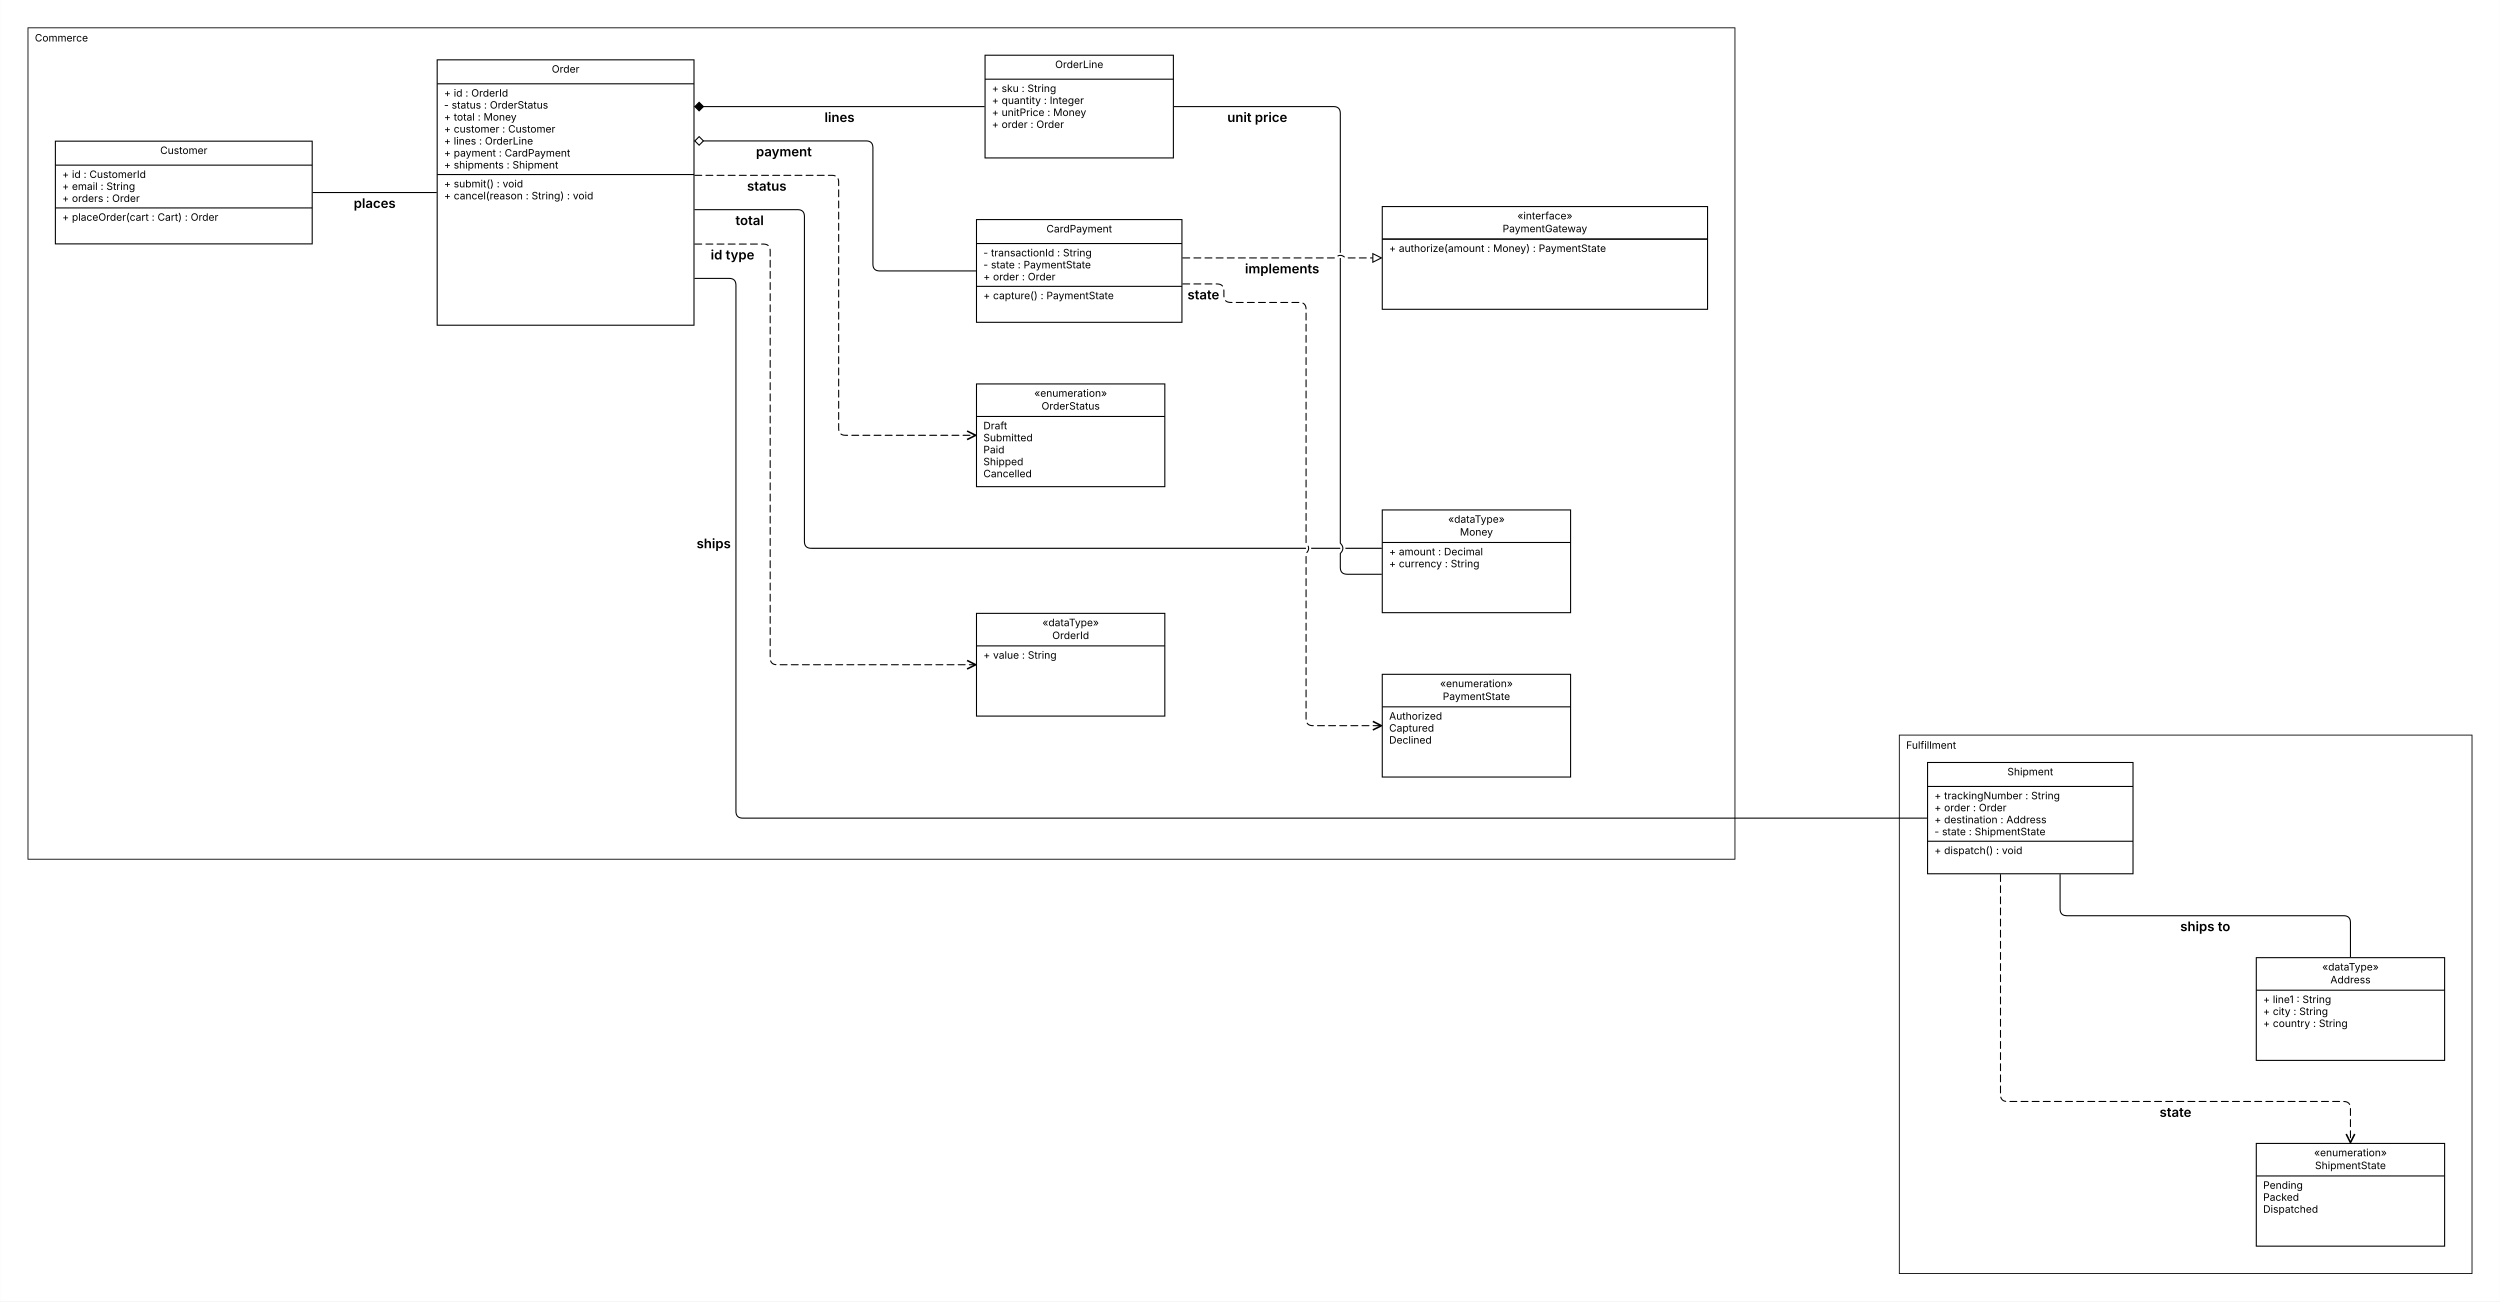
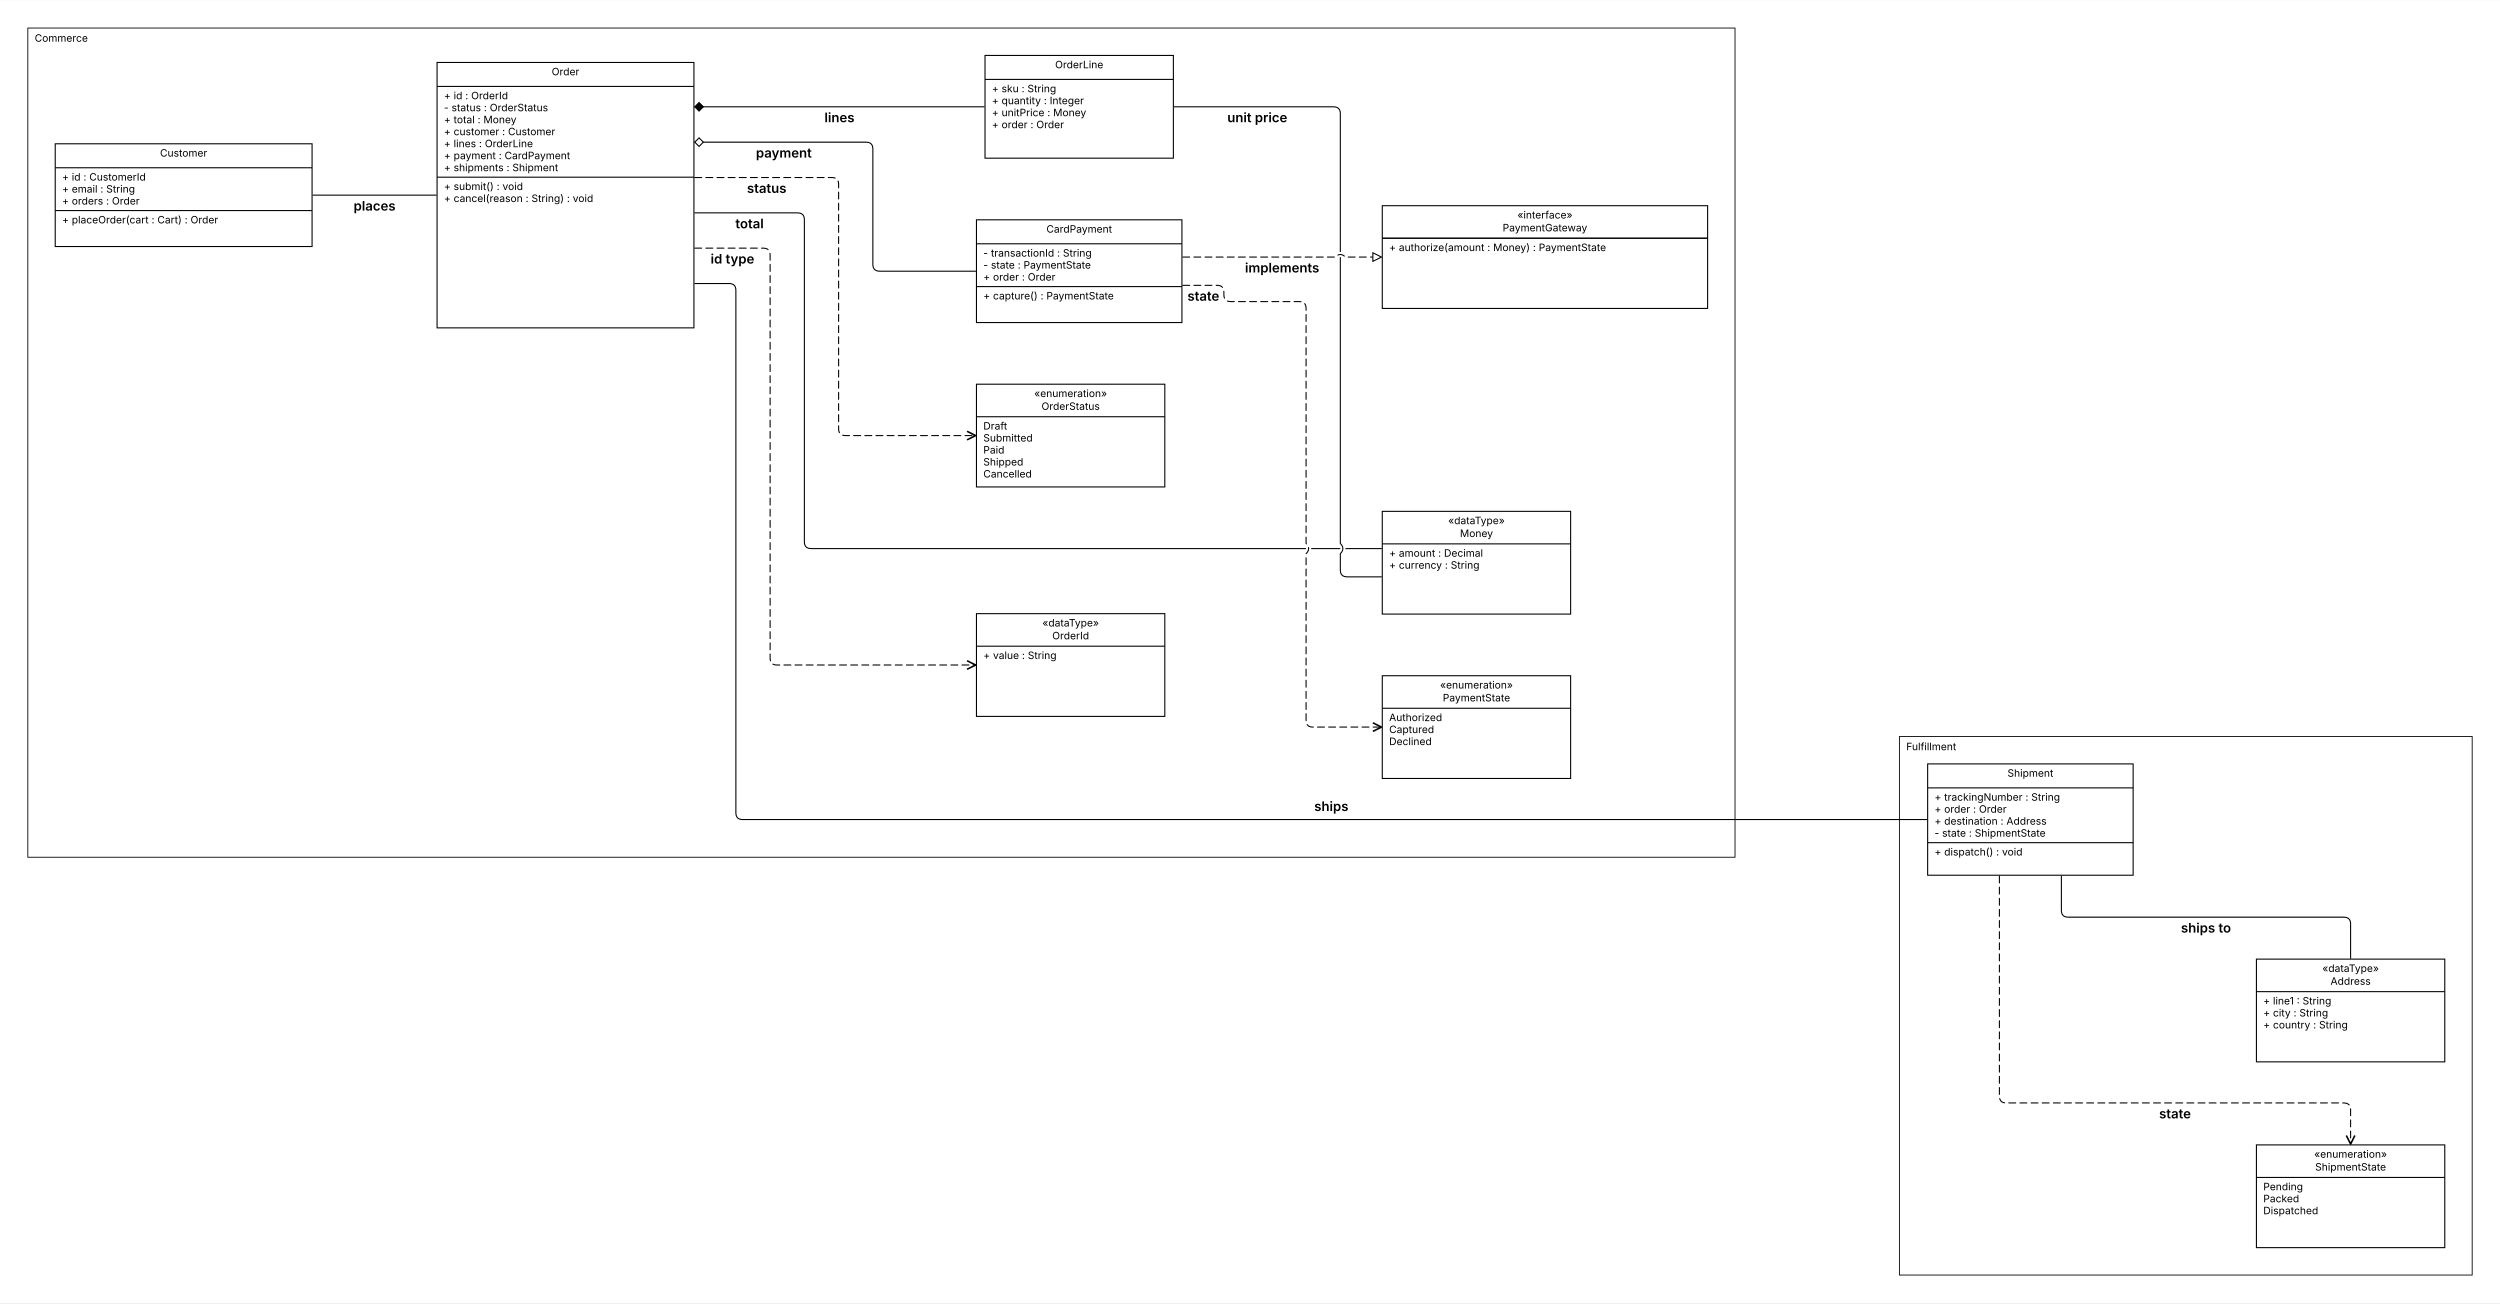
- <svg xmlns="http://www.w3.org/2000/svg" role="img" width="2920" height="1520" viewBox="-20.5 -20.5 2920.0 1520.2">
-   <rect x="-20.5" y="-20.5" width="2920.0" height="1520.2" fill="#ffffff" />
+ <svg xmlns="http://www.w3.org/2000/svg" role="img" width="2920" height="1522" viewBox="-20.5 -20.5 2920.0 1521.5">
+   <rect x="-20.5" y="-20.5" width="2920.0" height="1521.5" fill="#ffffff" />
  <g font-family="Inter, Arial, sans-serif" font-size="14">
    <g data-dediren-group-id="commerce-package-boundary" data-dediren-group-type="Package" data-dediren-group-source-id="pkg-commerce">
-       <rect x="12.0" y="12.0" width="1994.0" height="971.2" rx="0" fill="#ffffff" stroke="#000000" stroke-width="1" />
+       <rect x="12.0" y="12.0" width="1994.0" height="968.5" rx="0" fill="#ffffff" stroke="#000000" stroke-width="1" />
      <text x="20.0" y="28.0" fill="#000000" font-size="12">Commerce</text>
    </g>
    <g data-dediren-group-id="fulfillment-package-boundary" data-dediren-group-type="Package" data-dediren-group-source-id="pkg-fulfillment">
-       <rect x="2198.0" y="838.2" width="669.0" height="629.0" rx="0" fill="#ffffff" stroke="#000000" stroke-width="1" />
-       <text x="2206.0" y="854.2" fill="#000000" font-size="12">Fulfillment</text>
+       <rect x="2198.0" y="839.5" width="669.0" height="629.0" rx="0" fill="#ffffff" stroke="#000000" stroke-width="1" />
+       <text x="2206.0" y="855.5" fill="#000000" font-size="12">Fulfillment</text>
    </g>
    <g data-dediren-edge-id="customer-places-order">
-       <path d="M 345.0 204.4 L 489.0 204.4" fill="none" stroke="#000000" stroke-width="1.25" stroke-linecap="round" stroke-linejoin="round" />
-       <text x="417.0" y="222.4" text-anchor="middle" fill="none" font-size="15.4" font-weight="600" stroke="#ffffff" stroke-width="2">places</text>
-       <text x="417.0" y="222.4" text-anchor="middle" fill="#000000" font-size="15.4" font-weight="600">places</text>
+       <path d="M 345.0 207.2 L 489.0 207.2" fill="none" stroke="#000000" stroke-width="1.25" stroke-linecap="round" stroke-linejoin="round" />
+       <text x="417.0" y="225.2" text-anchor="middle" fill="none" font-size="15.4" font-weight="600" stroke="#ffffff" stroke-width="2">places</text>
+       <text x="417.0" y="225.2" text-anchor="middle" fill="#000000" font-size="15.4" font-weight="600">places</text>
    </g>
    <g data-dediren-edge-id="order-has-lines">
      <marker id="marker-start-order-has-lines" data-dediren-edge-marker-start="filled_diamond" markerWidth="10" markerHeight="10" refX="1" refY="5" orient="auto">
        <path d="M 1 5 L 5 1 L 9 5 L 5 9 Z" fill="#000000" stroke="#000000" stroke-width="1" />
      </marker>
      <path d="M 791.0 104.0 L 1129.0 104.0" fill="none" stroke="#000000" stroke-width="1.25" stroke-linecap="round" stroke-linejoin="round" marker-start="url(#marker-start-order-has-lines)" />
      <text x="960.0" y="122.0" text-anchor="middle" fill="none" font-size="15.4" font-weight="600" stroke="#ffffff" stroke-width="2">lines</text>
      <text x="960.0" y="122.0" text-anchor="middle" fill="#000000" font-size="15.4" font-weight="600">lines</text>
    </g>
    <g data-dediren-edge-id="order-has-payment">
      <marker id="marker-start-order-has-payment" data-dediren-edge-marker-start="hollow_diamond" markerWidth="10" markerHeight="10" refX="1" refY="5" orient="auto">
        <path d="M 1 5 L 5 1 L 9 5 L 5 9 Z" fill="#ffffff" stroke="#000000" stroke-width="1" />
      </marker>
-       <path d="M 791.0 144.1 L 991.0 144.1 Q 999.0 144.1 999.0 152.1 L 999.0 288.0 Q 999.0 296.0 1007.0 296.0 L 1119.0 296.0" fill="none" stroke="#000000" stroke-width="1.25" stroke-linecap="round" stroke-linejoin="round" marker-start="url(#marker-start-order-has-payment)" />
-       <text x="895.0" y="162.1" text-anchor="middle" fill="none" font-size="15.4" font-weight="600" stroke="#ffffff" stroke-width="2">payment</text>
-       <text x="895.0" y="162.1" text-anchor="middle" fill="#000000" font-size="15.4" font-weight="600">payment</text>
+       <path d="M 791.0 145.3 L 991.0 145.3 Q 999.0 145.3 999.0 153.3 L 999.0 288.0 Q 999.0 296.0 1007.0 296.0 L 1119.0 296.0" fill="none" stroke="#000000" stroke-width="1.25" stroke-linecap="round" stroke-linejoin="round" marker-start="url(#marker-start-order-has-payment)" />
+       <text x="895.0" y="163.3" text-anchor="middle" fill="none" font-size="15.4" font-weight="600" stroke="#ffffff" stroke-width="2">payment</text>
+       <text x="895.0" y="163.3" text-anchor="middle" fill="#000000" font-size="15.4" font-weight="600">payment</text>
    </g>
    <g data-dediren-edge-id="order-status-dependency">
      <marker id="marker-end-order-status-dependency" data-dediren-edge-marker-end="open_arrow" markerWidth="10" markerHeight="10" refX="9" refY="5" orient="auto">
        <path d="M 1 1 L 9 5 L 1 9" fill="none" stroke="#000000" stroke-width="1.5" />
      </marker>
-       <path d="M 791.0 184.3 L 951.0 184.3 Q 959.0 184.3 959.0 192.3 L 959.0 480.0 Q 959.0 488.0 967.0 488.0 L 1119.0 488.0" fill="none" stroke="#000000" stroke-width="1.25" stroke-linecap="round" stroke-linejoin="round" stroke-dasharray="8 5" marker-end="url(#marker-end-order-status-dependency)" />
-       <text x="875.0" y="202.3" text-anchor="middle" fill="none" font-size="15.4" font-weight="600" stroke="#ffffff" stroke-width="2">status</text>
-       <text x="875.0" y="202.3" text-anchor="middle" fill="#000000" font-size="15.4" font-weight="600">status</text>
+       <path d="M 791.0 186.6 L 951.0 186.6 Q 959.0 186.6 959.0 194.6 L 959.0 480.0 Q 959.0 488.0 967.0 488.0 L 1119.0 488.0" fill="none" stroke="#000000" stroke-width="1.25" stroke-linecap="round" stroke-linejoin="round" stroke-dasharray="8 5" marker-end="url(#marker-end-order-status-dependency)" />
+       <text x="875.0" y="204.6" text-anchor="middle" fill="none" font-size="15.4" font-weight="600" stroke="#ffffff" stroke-width="2">status</text>
+       <text x="875.0" y="204.6" text-anchor="middle" fill="#000000" font-size="15.4" font-weight="600">status</text>
    </g>
    <g data-dediren-edge-id="order-total-money">
-       <path d="M 791.0 224.4 L 911.0 224.4 Q 919.0 224.4 919.0 232.4 L 919.0 612.0 Q 919.0 620.0 927.0 620.0 L 1047.0 620.0 L 1457.0 620.0 L 1593.0 620.0" fill="none" stroke="#000000" stroke-width="1.25" stroke-linecap="round" stroke-linejoin="round" />
-       <text x="855.0" y="242.4" text-anchor="middle" fill="none" font-size="15.4" font-weight="600" stroke="#ffffff" stroke-width="2">total</text>
-       <text x="855.0" y="242.4" text-anchor="middle" fill="#000000" font-size="15.4" font-weight="600">total</text>
+       <path d="M 791.0 227.9 L 911.0 227.9 Q 919.0 227.9 919.0 235.9 L 919.0 612.0 Q 919.0 620.0 927.0 620.0 L 1593.0 620.0" fill="none" stroke="#000000" stroke-width="1.25" stroke-linecap="round" stroke-linejoin="round" />
+       <text x="855.0" y="245.9" text-anchor="middle" fill="none" font-size="15.4" font-weight="600" stroke="#ffffff" stroke-width="2">total</text>
+       <text x="855.0" y="245.9" text-anchor="middle" fill="#000000" font-size="15.4" font-weight="600">total</text>
    </g>
    <g data-dediren-edge-id="order-line-unit-price-money">
      <g data-dediren-line-jump-masks="order-line-unit-price-money">
        <path d="M 1545.0 614.0 Q 1551.0 620.0 1545.0 626.0" fill="none" stroke="#ffffff" stroke-width="6" />
      </g>
-       <path d="M 1351.0 104.0 L 1537.0 104.0 Q 1545.0 104.0 1545.0 112.0 L 1545.0 614.0 Q 1551.0 620.0 1545.0 626.0 L 1545.0 642.3 Q 1545.0 650.3 1553.0 650.3 L 1593.0 650.3" fill="none" stroke="#000000" stroke-width="1.25" stroke-linecap="round" stroke-linejoin="round" />
+       <path d="M 1351.0 104.0 L 1537.0 104.0 Q 1545.0 104.0 1545.0 112.0 L 1545.0 614.0 Q 1551.0 620.0 1545.0 626.0 L 1545.0 645.0 Q 1545.0 653.0 1553.0 653.0 L 1593.0 653.0" fill="none" stroke="#000000" stroke-width="1.25" stroke-linecap="round" stroke-linejoin="round" />
      <text x="1448.0" y="122.0" text-anchor="middle" fill="none" font-size="15.4" font-weight="600" stroke="#ffffff" stroke-width="2">unit price</text>
      <text x="1448.0" y="122.0" text-anchor="middle" fill="#000000" font-size="15.4" font-weight="600">unit price</text>
    </g>
    <g data-dediren-edge-id="order-id-type">
      <marker id="marker-end-order-id-type" data-dediren-edge-marker-end="open_arrow" markerWidth="10" markerHeight="10" refX="9" refY="5" orient="auto">
        <path d="M 1 1 L 9 5 L 1 9" fill="none" stroke="#000000" stroke-width="1.5" />
      </marker>
-       <path d="M 791.0 264.6 L 871.0 264.6 Q 879.0 264.6 879.0 272.6 L 879.0 748.0 Q 879.0 756.0 887.0 756.0 L 1119.0 756.0" fill="none" stroke="#000000" stroke-width="1.25" stroke-linecap="round" stroke-linejoin="round" stroke-dasharray="8 5" marker-end="url(#marker-end-order-id-type)" />
-       <text x="835.0" y="282.6" text-anchor="middle" fill="none" font-size="15.4" font-weight="600" stroke="#ffffff" stroke-width="2">id type</text>
-       <text x="835.0" y="282.6" text-anchor="middle" fill="#000000" font-size="15.4" font-weight="600">id type</text>
+       <path d="M 791.0 269.1 L 871.0 269.1 Q 879.0 269.1 879.0 277.1 L 879.0 748.0 Q 879.0 756.0 887.0 756.0 L 1119.0 756.0" fill="none" stroke="#000000" stroke-width="1.25" stroke-linecap="round" stroke-linejoin="round" stroke-dasharray="8 5" marker-end="url(#marker-end-order-id-type)" />
+       <text x="835.0" y="287.1" text-anchor="middle" fill="none" font-size="15.4" font-weight="600" stroke="#ffffff" stroke-width="2">id type</text>
+       <text x="835.0" y="287.1" text-anchor="middle" fill="#000000" font-size="15.4" font-weight="600">id type</text>
    </g>
    <g data-dediren-edge-id="card-payment-realizes-gateway">
      <marker id="marker-end-card-payment-realizes-gateway" data-dediren-edge-marker-end="hollow_triangle" markerWidth="10" markerHeight="10" refX="9" refY="5" orient="auto">
        <path d="M 1 1 L 9 5 L 1 9 Z" fill="#ffffff" stroke="#000000" stroke-width="1" />
      </marker>
      <g data-dediren-line-jump-masks="card-payment-realizes-gateway">
-         <path d="M 1539.0 280.8 Q 1545.0 274.8 1551.0 280.8" fill="none" stroke="#ffffff" stroke-width="6" />
-       </g>
-       <path d="M 1361.0 280.8 L 1539.0 280.8 Q 1545.0 274.8 1551.0 280.8 L 1593.0 280.8" fill="none" stroke="#000000" stroke-width="1.25" stroke-linecap="round" stroke-linejoin="round" stroke-dasharray="8 5" marker-end="url(#marker-end-card-payment-realizes-gateway)" />
-       <text x="1477.0" y="298.8" text-anchor="middle" fill="none" font-size="15.4" font-weight="600" stroke="#ffffff" stroke-width="2">implements</text>
-       <text x="1477.0" y="298.8" text-anchor="middle" fill="#000000" font-size="15.4" font-weight="600">implements</text>
+         <path d="M 1539.0 279.5 Q 1545.0 273.5 1551.0 279.5" fill="none" stroke="#ffffff" stroke-width="6" />
+       </g>
+       <path d="M 1361.0 279.5 L 1539.0 279.5 Q 1545.0 273.5 1551.0 279.5 L 1593.0 279.5" fill="none" stroke="#000000" stroke-width="1.25" stroke-linecap="round" stroke-linejoin="round" stroke-dasharray="8 5" marker-end="url(#marker-end-card-payment-realizes-gateway)" />
+       <text x="1477.0" y="297.5" text-anchor="middle" fill="none" font-size="15.4" font-weight="600" stroke="#ffffff" stroke-width="2">implements</text>
+       <text x="1477.0" y="297.5" text-anchor="middle" fill="#000000" font-size="15.4" font-weight="600">implements</text>
    </g>
    <g data-dediren-edge-id="card-payment-state">
      <marker id="marker-end-card-payment-state" data-dediren-edge-marker-end="open_arrow" markerWidth="10" markerHeight="10" refX="9" refY="5" orient="auto">
        <path d="M 1 1 L 9 5 L 1 9" fill="none" stroke="#000000" stroke-width="1.5" />
      </marker>
      <g data-dediren-line-jump-masks="card-payment-state">
        <path d="M 1505.0 614.0 Q 1511.0 620.0 1505.0 626.0" fill="none" stroke="#ffffff" stroke-width="6" />
      </g>
-       <path d="M 1361.0 311.2 L 1401.0 311.2 Q 1409.0 311.2 1409.0 319.2 L 1409.0 324.8 Q 1409.0 332.8 1417.0 332.8 L 1497.0 332.8 Q 1505.0 332.8 1505.0 340.8 L 1505.0 614.0 Q 1511.0 620.0 1505.0 626.0 L 1505.0 819.2 Q 1505.0 827.2 1513.0 827.2 L 1593.0 827.2" fill="none" stroke="#000000" stroke-width="1.25" stroke-linecap="round" stroke-linejoin="round" stroke-dasharray="8 5" marker-end="url(#marker-end-card-payment-state)" />
-       <text x="1385.0" y="329.2" text-anchor="middle" fill="none" font-size="15.4" font-weight="600" stroke="#ffffff" stroke-width="2">state</text>
-       <text x="1385.0" y="329.2" text-anchor="middle" fill="#000000" font-size="15.4" font-weight="600">state</text>
+       <path d="M 1361.0 312.5 L 1401.0 312.5 Q 1409.0 312.5 1409.0 320.5 L 1409.0 323.5 Q 1409.0 331.5 1417.0 331.5 L 1497.0 331.5 Q 1505.0 331.5 1505.0 339.5 L 1505.0 614.0 Q 1511.0 620.0 1505.0 626.0 L 1505.0 820.5 Q 1505.0 828.5 1513.0 828.5 L 1593.0 828.5" fill="none" stroke="#000000" stroke-width="1.25" stroke-linecap="round" stroke-linejoin="round" stroke-dasharray="8 5" marker-end="url(#marker-end-card-payment-state)" />
+       <text x="1385.0" y="330.5" text-anchor="middle" fill="none" font-size="15.4" font-weight="600" stroke="#ffffff" stroke-width="2">state</text>
+       <text x="1385.0" y="330.5" text-anchor="middle" fill="#000000" font-size="15.4" font-weight="600">state</text>
    </g>
    <g data-dediren-edge-id="shipment-for-order">
-       <path d="M 2230.0 935.2 L 2174.0 935.2 L 2030.0 935.2 L 1783.5 935.2 L 1457.0 935.2 L 1240.0 935.2 L 1047.0 935.2 L 847.0 935.2 Q 839.0 935.2 839.0 927.2 L 839.0 312.7 Q 839.0 304.7 831.0 304.7 L 791.0 304.7" fill="none" stroke="#000000" stroke-width="1.25" stroke-linecap="round" stroke-linejoin="round" />
-       <text x="833.0" y="619.9" text-anchor="end" fill="none" font-size="15.4" font-weight="600" stroke="#ffffff" stroke-width="2">ships</text>
-       <text x="833.0" y="619.9" text-anchor="end" fill="#000000" font-size="15.4" font-weight="600">ships</text>
+       <path d="M 2230.0 936.5 L 847.0 936.5 Q 839.0 936.5 839.0 928.5 L 839.0 318.4 Q 839.0 310.4 831.0 310.4 L 791.0 310.4" fill="none" stroke="#000000" stroke-width="1.25" stroke-linecap="round" stroke-linejoin="round" />
+       <text x="1534.5" y="926.5" text-anchor="middle" fill="none" font-size="15.4" font-weight="600" stroke="#ffffff" stroke-width="2">ships</text>
+       <text x="1534.5" y="926.5" text-anchor="middle" fill="#000000" font-size="15.4" font-weight="600">ships</text>
    </g>
    <g data-dediren-edge-id="shipment-destination">
-       <path d="M 2385.8 1001.2 L 2385.8 1041.2 Q 2385.8 1049.2 2393.8 1049.2 L 2717.0 1049.2 Q 2725.0 1049.2 2725.0 1057.2 L 2725.0 1097.2" fill="none" stroke="#000000" stroke-width="1.25" stroke-linecap="round" stroke-linejoin="round" />
-       <text x="2555.4" y="1067.2" text-anchor="middle" fill="none" font-size="15.4" font-weight="600" stroke="#ffffff" stroke-width="2">ships to</text>
-       <text x="2555.4" y="1067.2" text-anchor="middle" fill="#000000" font-size="15.4" font-weight="600">ships to</text>
+       <path d="M 2387.2 1002.5 L 2387.2 1042.5 Q 2387.2 1050.5 2395.2 1050.5 L 2717.0 1050.5 Q 2725.0 1050.5 2725.0 1058.5 L 2725.0 1098.5" fill="none" stroke="#000000" stroke-width="1.25" stroke-linecap="round" stroke-linejoin="round" />
+       <text x="2556.1" y="1068.5" text-anchor="middle" fill="none" font-size="15.4" font-weight="600" stroke="#ffffff" stroke-width="2">ships to</text>
+       <text x="2556.1" y="1068.5" text-anchor="middle" fill="#000000" font-size="15.4" font-weight="600">ships to</text>
    </g>
    <g data-dediren-edge-id="shipment-state">
      <marker id="marker-end-shipment-state" data-dediren-edge-marker-end="open_arrow" markerWidth="10" markerHeight="10" refX="9" refY="5" orient="auto">
        <path d="M 1 1 L 9 5 L 1 9" fill="none" stroke="#000000" stroke-width="1.5" />
      </marker>
-       <path d="M 2316.2 1001.2 L 2316.2 1258.2 Q 2316.2 1266.2 2324.2 1266.2 L 2717.0 1266.2 Q 2725.0 1266.2 2725.0 1274.2 L 2725.0 1314.2" fill="none" stroke="#000000" stroke-width="1.25" stroke-linecap="round" stroke-linejoin="round" stroke-dasharray="8 5" marker-end="url(#marker-end-shipment-state)" />
-       <text x="2520.6" y="1284.2" text-anchor="middle" fill="none" font-size="15.4" font-weight="600" stroke="#ffffff" stroke-width="2">state</text>
-       <text x="2520.6" y="1284.2" text-anchor="middle" fill="#000000" font-size="15.4" font-weight="600">state</text>
+       <path d="M 2314.8 1002.5 L 2314.8 1259.5 Q 2314.8 1267.5 2322.8 1267.5 L 2717.0 1267.5 Q 2725.0 1267.5 2725.0 1275.5 L 2725.0 1315.5" fill="none" stroke="#000000" stroke-width="1.25" stroke-linecap="round" stroke-linejoin="round" stroke-dasharray="8 5" marker-end="url(#marker-end-shipment-state)" />
+       <text x="2519.9" y="1285.5" text-anchor="middle" fill="none" font-size="15.4" font-weight="600" stroke="#ffffff" stroke-width="2">state</text>
+       <text x="2519.9" y="1285.5" text-anchor="middle" fill="#000000" font-size="15.4" font-weight="600">state</text>
    </g>
    <g data-dediren-node-id="class-customer">
-       <rect data-dediren-node-shape="uml_class" x="44.0" y="144.4" width="300.0" height="120.0" rx="0" fill="#ffffff" stroke="#000000" stroke-width="1.25" />
-       <g data-dediren-node-decorator="uml_class">
-         <line x1="44.0" y1="172.4" x2="344.0" y2="172.4" stroke="#000000" stroke-width="1.25" />
-         <line x1="44.0" y1="222.4" x2="344.0" y2="222.4" stroke="#000000" stroke-width="1.25" />
-         <text x="194.0" y="159.4" text-anchor="middle" fill="#000000" font-size="12">Customer</text>
-         <text x="52.0" y="187.4" fill="#000000" font-size="12">+ id : CustomerId</text>
-         <text x="52.0" y="201.4" fill="#000000" font-size="12">+ email : String</text>
-         <text x="52.0" y="215.4" fill="#000000" font-size="12">+ orders : Order</text>
-         <text x="52.0" y="237.4" fill="#000000" font-size="12">+ placeOrder(cart : Cart) : Order</text>
+       <rect data-dediren-node-shape="uml_class" x="44.0" y="147.2" width="300.0" height="120.0" rx="0" fill="#ffffff" stroke="#000000" stroke-width="1.25" />
+       <g data-dediren-node-decorator="uml_class">
+         <line x1="44.0" y1="175.2" x2="344.0" y2="175.2" stroke="#000000" stroke-width="1.25" />
+         <line x1="44.0" y1="225.2" x2="344.0" y2="225.2" stroke="#000000" stroke-width="1.25" />
+         <text x="194.0" y="162.2" text-anchor="middle" fill="#000000" font-size="12">Customer</text>
+         <text x="52.0" y="190.2" fill="#000000" font-size="12">+ id : CustomerId</text>
+         <text x="52.0" y="204.2" fill="#000000" font-size="12">+ email : String</text>
+         <text x="52.0" y="218.2" fill="#000000" font-size="12">+ orders : Order</text>
+         <text x="52.0" y="240.2" fill="#000000" font-size="12">+ placeOrder(cart : Cart) : Order</text>
      </g>
    </g>
    <g data-dediren-node-id="class-order">
-       <rect data-dediren-node-shape="uml_class" x="490.0" y="49.4" width="300.0" height="310.0" rx="0" fill="#ffffff" stroke="#000000" stroke-width="1.25" />
-       <g data-dediren-node-decorator="uml_class">
-         <line x1="490.0" y1="77.4" x2="790.0" y2="77.4" stroke="#000000" stroke-width="1.25" />
-         <line x1="490.0" y1="183.4" x2="790.0" y2="183.4" stroke="#000000" stroke-width="1.25" />
-         <text x="640.0" y="64.4" text-anchor="middle" fill="#000000" font-size="12">Order</text>
-         <text x="498.0" y="92.4" fill="#000000" font-size="12">+ id : OrderId</text>
-         <text x="498.0" y="106.4" fill="#000000" font-size="12">- status : OrderStatus</text>
-         <text x="498.0" y="120.4" fill="#000000" font-size="12">+ total : Money</text>
-         <text x="498.0" y="134.4" fill="#000000" font-size="12">+ customer : Customer</text>
-         <text x="498.0" y="148.4" fill="#000000" font-size="12">+ lines : OrderLine</text>
-         <text x="498.0" y="162.4" fill="#000000" font-size="12">+ payment : CardPayment</text>
-         <text x="498.0" y="176.4" fill="#000000" font-size="12">+ shipments : Shipment</text>
-         <text x="498.0" y="198.4" fill="#000000" font-size="12">+ submit() : void</text>
-         <text x="498.0" y="212.4" fill="#000000" font-size="12">+ cancel(reason : String) : void</text>
+       <rect data-dediren-node-shape="uml_class" x="490.0" y="52.2" width="300.0" height="310.0" rx="0" fill="#ffffff" stroke="#000000" stroke-width="1.25" />
+       <g data-dediren-node-decorator="uml_class">
+         <line x1="490.0" y1="80.2" x2="790.0" y2="80.2" stroke="#000000" stroke-width="1.25" />
+         <line x1="490.0" y1="186.2" x2="790.0" y2="186.2" stroke="#000000" stroke-width="1.25" />
+         <text x="640.0" y="67.2" text-anchor="middle" fill="#000000" font-size="12">Order</text>
+         <text x="498.0" y="95.2" fill="#000000" font-size="12">+ id : OrderId</text>
+         <text x="498.0" y="109.2" fill="#000000" font-size="12">- status : OrderStatus</text>
+         <text x="498.0" y="123.2" fill="#000000" font-size="12">+ total : Money</text>
+         <text x="498.0" y="137.2" fill="#000000" font-size="12">+ customer : Customer</text>
+         <text x="498.0" y="151.2" fill="#000000" font-size="12">+ lines : OrderLine</text>
+         <text x="498.0" y="165.2" fill="#000000" font-size="12">+ payment : CardPayment</text>
+         <text x="498.0" y="179.2" fill="#000000" font-size="12">+ shipments : Shipment</text>
+         <text x="498.0" y="201.2" fill="#000000" font-size="12">+ submit() : void</text>
+         <text x="498.0" y="215.2" fill="#000000" font-size="12">+ cancel(reason : String) : void</text>
      </g>
    </g>
    <g data-dediren-node-id="class-order-line">
      <rect data-dediren-node-shape="uml_class" x="1130.0" y="44.0" width="220.0" height="120.0" rx="0" fill="#ffffff" stroke="#000000" stroke-width="1.25" />
      <g data-dediren-node-decorator="uml_class">
        <line x1="1130.0" y1="72.0" x2="1350.0" y2="72.0" stroke="#000000" stroke-width="1.25" />
        <text x="1240.0" y="59.0" text-anchor="middle" fill="#000000" font-size="12">OrderLine</text>
        <text x="1138.0" y="87.0" fill="#000000" font-size="12">+ sku : String</text>
        <text x="1138.0" y="101.0" fill="#000000" font-size="12">+ quantity : Integer</text>
        <text x="1138.0" y="115.0" fill="#000000" font-size="12">+ unitPrice : Money</text>
        <text x="1138.0" y="129.0" fill="#000000" font-size="12">+ order : Order</text>
      </g>
    </g>
    <g data-dediren-node-id="enum-order-status">
      <rect data-dediren-node-shape="uml_enumeration" x="1120.0" y="428.0" width="220.0" height="120.0" rx="0" fill="#ffffff" stroke="#000000" stroke-width="1.25" />
      <g data-dediren-node-decorator="uml_enumeration">
        <line x1="1120.0" y1="466.0" x2="1340.0" y2="466.0" stroke="#000000" stroke-width="1.25" />
        <text x="1230.0" y="443.0" text-anchor="middle" fill="#000000" font-size="12">«enumeration»</text>
        <text x="1230.0" y="458.0" text-anchor="middle" fill="#000000" font-size="12">OrderStatus</text>
        <text x="1128.0" y="481.0" fill="#000000" font-size="12">Draft</text>
        <text x="1128.0" y="495.0" fill="#000000" font-size="12">Submitted</text>
        <text x="1128.0" y="509.0" fill="#000000" font-size="12">Paid</text>
        <text x="1128.0" y="523.0" fill="#000000" font-size="12">Shipped</text>
        <text x="1128.0" y="537.0" fill="#000000" font-size="12">Cancelled</text>
      </g>
    </g>
    <g data-dediren-node-id="datatype-order-id">
      <rect data-dediren-node-shape="uml_data_type" x="1120.0" y="696.0" width="220.0" height="120.0" rx="0" fill="#ffffff" stroke="#000000" stroke-width="1.25" />
      <g data-dediren-node-decorator="uml_data_type">
        <line x1="1120.0" y1="734.0" x2="1340.0" y2="734.0" stroke="#000000" stroke-width="1.25" />
        <text x="1230.0" y="711.0" text-anchor="middle" fill="#000000" font-size="12">«dataType»</text>
        <text x="1230.0" y="726.0" text-anchor="middle" fill="#000000" font-size="12">OrderId</text>
        <text x="1128.0" y="749.0" fill="#000000" font-size="12">+ value : String</text>
      </g>
    </g>
    <g data-dediren-node-id="datatype-money">
-       <rect data-dediren-node-shape="uml_data_type" x="1594.0" y="575.2" width="220.0" height="120.0" rx="0" fill="#ffffff" stroke="#000000" stroke-width="1.25" />
+       <rect data-dediren-node-shape="uml_data_type" x="1594.0" y="576.5" width="220.0" height="120.0" rx="0" fill="#ffffff" stroke="#000000" stroke-width="1.25" />
      <g data-dediren-node-decorator="uml_data_type">
-         <line x1="1594.0" y1="613.2" x2="1814.0" y2="613.2" stroke="#000000" stroke-width="1.25" />
-         <text x="1704.0" y="590.2" text-anchor="middle" fill="#000000" font-size="12">«dataType»</text>
-         <text x="1704.0" y="605.2" text-anchor="middle" fill="#000000" font-size="12">Money</text>
-         <text x="1602.0" y="628.2" fill="#000000" font-size="12">+ amount : Decimal</text>
-         <text x="1602.0" y="642.2" fill="#000000" font-size="12">+ currency : String</text>
+         <line x1="1594.0" y1="614.5" x2="1814.0" y2="614.5" stroke="#000000" stroke-width="1.25" />
+         <text x="1704.0" y="591.5" text-anchor="middle" fill="#000000" font-size="12">«dataType»</text>
+         <text x="1704.0" y="606.5" text-anchor="middle" fill="#000000" font-size="12">Money</text>
+         <text x="1602.0" y="629.5" fill="#000000" font-size="12">+ amount : Decimal</text>
+         <text x="1602.0" y="643.5" fill="#000000" font-size="12">+ currency : String</text>
      </g>
    </g>
    <g data-dediren-node-id="interface-payment-gateway">
-       <rect data-dediren-node-shape="uml_interface" x="1594.0" y="220.8" width="380.0" height="120.0" rx="0" fill="#ffffff" stroke="#000000" stroke-width="1.25" />
+       <rect data-dediren-node-shape="uml_interface" x="1594.0" y="219.5" width="380.0" height="120.0" rx="0" fill="#ffffff" stroke="#000000" stroke-width="1.25" />
      <g data-dediren-node-decorator="uml_interface">
-         <line x1="1594.0" y1="258.8" x2="1974.0" y2="258.8" stroke="#000000" stroke-width="1.25" />
-         <line x1="1594.0" y1="258.8" x2="1974.0" y2="258.8" stroke="#000000" stroke-width="1.25" />
-         <text x="1784.0" y="235.8" text-anchor="middle" fill="#000000" font-size="12">«interface»</text>
-         <text x="1784.0" y="250.8" text-anchor="middle" fill="#000000" font-size="12">PaymentGateway</text>
-         <text x="1602.0" y="273.8" fill="#000000" font-size="12">+ authorize(amount : Money) : PaymentState</text>
+         <line x1="1594.0" y1="257.5" x2="1974.0" y2="257.5" stroke="#000000" stroke-width="1.25" />
+         <line x1="1594.0" y1="257.5" x2="1974.0" y2="257.5" stroke="#000000" stroke-width="1.25" />
+         <text x="1784.0" y="234.5" text-anchor="middle" fill="#000000" font-size="12">«interface»</text>
+         <text x="1784.0" y="249.5" text-anchor="middle" fill="#000000" font-size="12">PaymentGateway</text>
+         <text x="1602.0" y="272.5" fill="#000000" font-size="12">+ authorize(amount : Money) : PaymentState</text>
      </g>
    </g>
    <g data-dediren-node-id="class-card-payment">
      <rect data-dediren-node-shape="uml_class" x="1120.0" y="236.0" width="240.0" height="120.0" rx="0" fill="#ffffff" stroke="#000000" stroke-width="1.25" />
      <g data-dediren-node-decorator="uml_class">
        <line x1="1120.0" y1="264.0" x2="1360.0" y2="264.0" stroke="#000000" stroke-width="1.25" />
        <line x1="1120.0" y1="314.0" x2="1360.0" y2="314.0" stroke="#000000" stroke-width="1.25" />
        <text x="1240.0" y="251.0" text-anchor="middle" fill="#000000" font-size="12">CardPayment</text>
        <text x="1128.0" y="279.0" fill="#000000" font-size="12">- transactionId : String</text>
        <text x="1128.0" y="293.0" fill="#000000" font-size="12">- state : PaymentState</text>
        <text x="1128.0" y="307.0" fill="#000000" font-size="12">+ order : Order</text>
        <text x="1128.0" y="329.0" fill="#000000" font-size="12">+ capture() : PaymentState</text>
      </g>
    </g>
    <g data-dediren-node-id="enum-payment-state">
-       <rect data-dediren-node-shape="uml_enumeration" x="1594.0" y="767.2" width="220.0" height="120.0" rx="0" fill="#ffffff" stroke="#000000" stroke-width="1.25" />
+       <rect data-dediren-node-shape="uml_enumeration" x="1594.0" y="768.5" width="220.0" height="120.0" rx="0" fill="#ffffff" stroke="#000000" stroke-width="1.25" />
      <g data-dediren-node-decorator="uml_enumeration">
-         <line x1="1594.0" y1="805.2" x2="1814.0" y2="805.2" stroke="#000000" stroke-width="1.25" />
-         <text x="1704.0" y="782.2" text-anchor="middle" fill="#000000" font-size="12">«enumeration»</text>
-         <text x="1704.0" y="797.2" text-anchor="middle" fill="#000000" font-size="12">PaymentState</text>
-         <text x="1602.0" y="820.2" fill="#000000" font-size="12">Authorized</text>
-         <text x="1602.0" y="834.2" fill="#000000" font-size="12">Captured</text>
-         <text x="1602.0" y="848.2" fill="#000000" font-size="12">Declined</text>
+         <line x1="1594.0" y1="806.5" x2="1814.0" y2="806.5" stroke="#000000" stroke-width="1.25" />
+         <text x="1704.0" y="783.5" text-anchor="middle" fill="#000000" font-size="12">«enumeration»</text>
+         <text x="1704.0" y="798.5" text-anchor="middle" fill="#000000" font-size="12">PaymentState</text>
+         <text x="1602.0" y="821.5" fill="#000000" font-size="12">Authorized</text>
+         <text x="1602.0" y="835.5" fill="#000000" font-size="12">Captured</text>
+         <text x="1602.0" y="849.5" fill="#000000" font-size="12">Declined</text>
      </g>
    </g>
    <g data-dediren-node-id="class-shipment">
-       <rect data-dediren-node-shape="uml_class" x="2231.0" y="870.2" width="240.0" height="130.0" rx="0" fill="#ffffff" stroke="#000000" stroke-width="1.25" />
-       <g data-dediren-node-decorator="uml_class">
-         <line x1="2231.0" y1="898.2" x2="2471.0" y2="898.2" stroke="#000000" stroke-width="1.25" />
-         <line x1="2231.0" y1="962.2" x2="2471.0" y2="962.2" stroke="#000000" stroke-width="1.25" />
-         <text x="2351.0" y="885.2" text-anchor="middle" fill="#000000" font-size="12">Shipment</text>
-         <text x="2239.0" y="913.2" fill="#000000" font-size="12">+ trackingNumber : String</text>
-         <text x="2239.0" y="927.2" fill="#000000" font-size="12">+ order : Order</text>
-         <text x="2239.0" y="941.2" fill="#000000" font-size="12">+ destination : Address</text>
-         <text x="2239.0" y="955.2" fill="#000000" font-size="12">- state : ShipmentState</text>
-         <text x="2239.0" y="977.2" fill="#000000" font-size="12">+ dispatch() : void</text>
+       <rect data-dediren-node-shape="uml_class" x="2231.0" y="871.5" width="240.0" height="130.0" rx="0" fill="#ffffff" stroke="#000000" stroke-width="1.25" />
+       <g data-dediren-node-decorator="uml_class">
+         <line x1="2231.0" y1="899.5" x2="2471.0" y2="899.5" stroke="#000000" stroke-width="1.25" />
+         <line x1="2231.0" y1="963.5" x2="2471.0" y2="963.5" stroke="#000000" stroke-width="1.25" />
+         <text x="2351.0" y="886.5" text-anchor="middle" fill="#000000" font-size="12">Shipment</text>
+         <text x="2239.0" y="914.5" fill="#000000" font-size="12">+ trackingNumber : String</text>
+         <text x="2239.0" y="928.5" fill="#000000" font-size="12">+ order : Order</text>
+         <text x="2239.0" y="942.5" fill="#000000" font-size="12">+ destination : Address</text>
+         <text x="2239.0" y="956.5" fill="#000000" font-size="12">- state : ShipmentState</text>
+         <text x="2239.0" y="978.5" fill="#000000" font-size="12">+ dispatch() : void</text>
      </g>
    </g>
    <g data-dediren-node-id="datatype-address">
-       <rect data-dediren-node-shape="uml_data_type" x="2615.0" y="1098.2" width="220.0" height="120.0" rx="0" fill="#ffffff" stroke="#000000" stroke-width="1.25" />
+       <rect data-dediren-node-shape="uml_data_type" x="2615.0" y="1099.5" width="220.0" height="120.0" rx="0" fill="#ffffff" stroke="#000000" stroke-width="1.25" />
      <g data-dediren-node-decorator="uml_data_type">
-         <line x1="2615.0" y1="1136.2" x2="2835.0" y2="1136.2" stroke="#000000" stroke-width="1.25" />
-         <text x="2725.0" y="1113.2" text-anchor="middle" fill="#000000" font-size="12">«dataType»</text>
-         <text x="2725.0" y="1128.2" text-anchor="middle" fill="#000000" font-size="12">Address</text>
-         <text x="2623.0" y="1151.2" fill="#000000" font-size="12">+ line1 : String</text>
-         <text x="2623.0" y="1165.2" fill="#000000" font-size="12">+ city : String</text>
-         <text x="2623.0" y="1179.2" fill="#000000" font-size="12">+ country : String</text>
+         <line x1="2615.0" y1="1137.5" x2="2835.0" y2="1137.5" stroke="#000000" stroke-width="1.25" />
+         <text x="2725.0" y="1114.5" text-anchor="middle" fill="#000000" font-size="12">«dataType»</text>
+         <text x="2725.0" y="1129.5" text-anchor="middle" fill="#000000" font-size="12">Address</text>
+         <text x="2623.0" y="1152.5" fill="#000000" font-size="12">+ line1 : String</text>
+         <text x="2623.0" y="1166.5" fill="#000000" font-size="12">+ city : String</text>
+         <text x="2623.0" y="1180.5" fill="#000000" font-size="12">+ country : String</text>
      </g>
    </g>
    <g data-dediren-node-id="enum-shipment-state">
-       <rect data-dediren-node-shape="uml_enumeration" x="2615.0" y="1315.2" width="220.0" height="120.0" rx="0" fill="#ffffff" stroke="#000000" stroke-width="1.25" />
+       <rect data-dediren-node-shape="uml_enumeration" x="2615.0" y="1316.5" width="220.0" height="120.0" rx="0" fill="#ffffff" stroke="#000000" stroke-width="1.25" />
      <g data-dediren-node-decorator="uml_enumeration">
-         <line x1="2615.0" y1="1353.2" x2="2835.0" y2="1353.2" stroke="#000000" stroke-width="1.25" />
-         <text x="2725.0" y="1330.2" text-anchor="middle" fill="#000000" font-size="12">«enumeration»</text>
-         <text x="2725.0" y="1345.2" text-anchor="middle" fill="#000000" font-size="12">ShipmentState</text>
-         <text x="2623.0" y="1368.2" fill="#000000" font-size="12">Pending</text>
-         <text x="2623.0" y="1382.2" fill="#000000" font-size="12">Packed</text>
-         <text x="2623.0" y="1396.2" fill="#000000" font-size="12">Dispatched</text>
+         <line x1="2615.0" y1="1354.5" x2="2835.0" y2="1354.5" stroke="#000000" stroke-width="1.25" />
+         <text x="2725.0" y="1331.5" text-anchor="middle" fill="#000000" font-size="12">«enumeration»</text>
+         <text x="2725.0" y="1346.5" text-anchor="middle" fill="#000000" font-size="12">ShipmentState</text>
+         <text x="2623.0" y="1369.5" fill="#000000" font-size="12">Pending</text>
+         <text x="2623.0" y="1383.5" fill="#000000" font-size="12">Packed</text>
+         <text x="2623.0" y="1397.5" fill="#000000" font-size="12">Dispatched</text>
      </g>
    </g>
  </g>
</svg>
